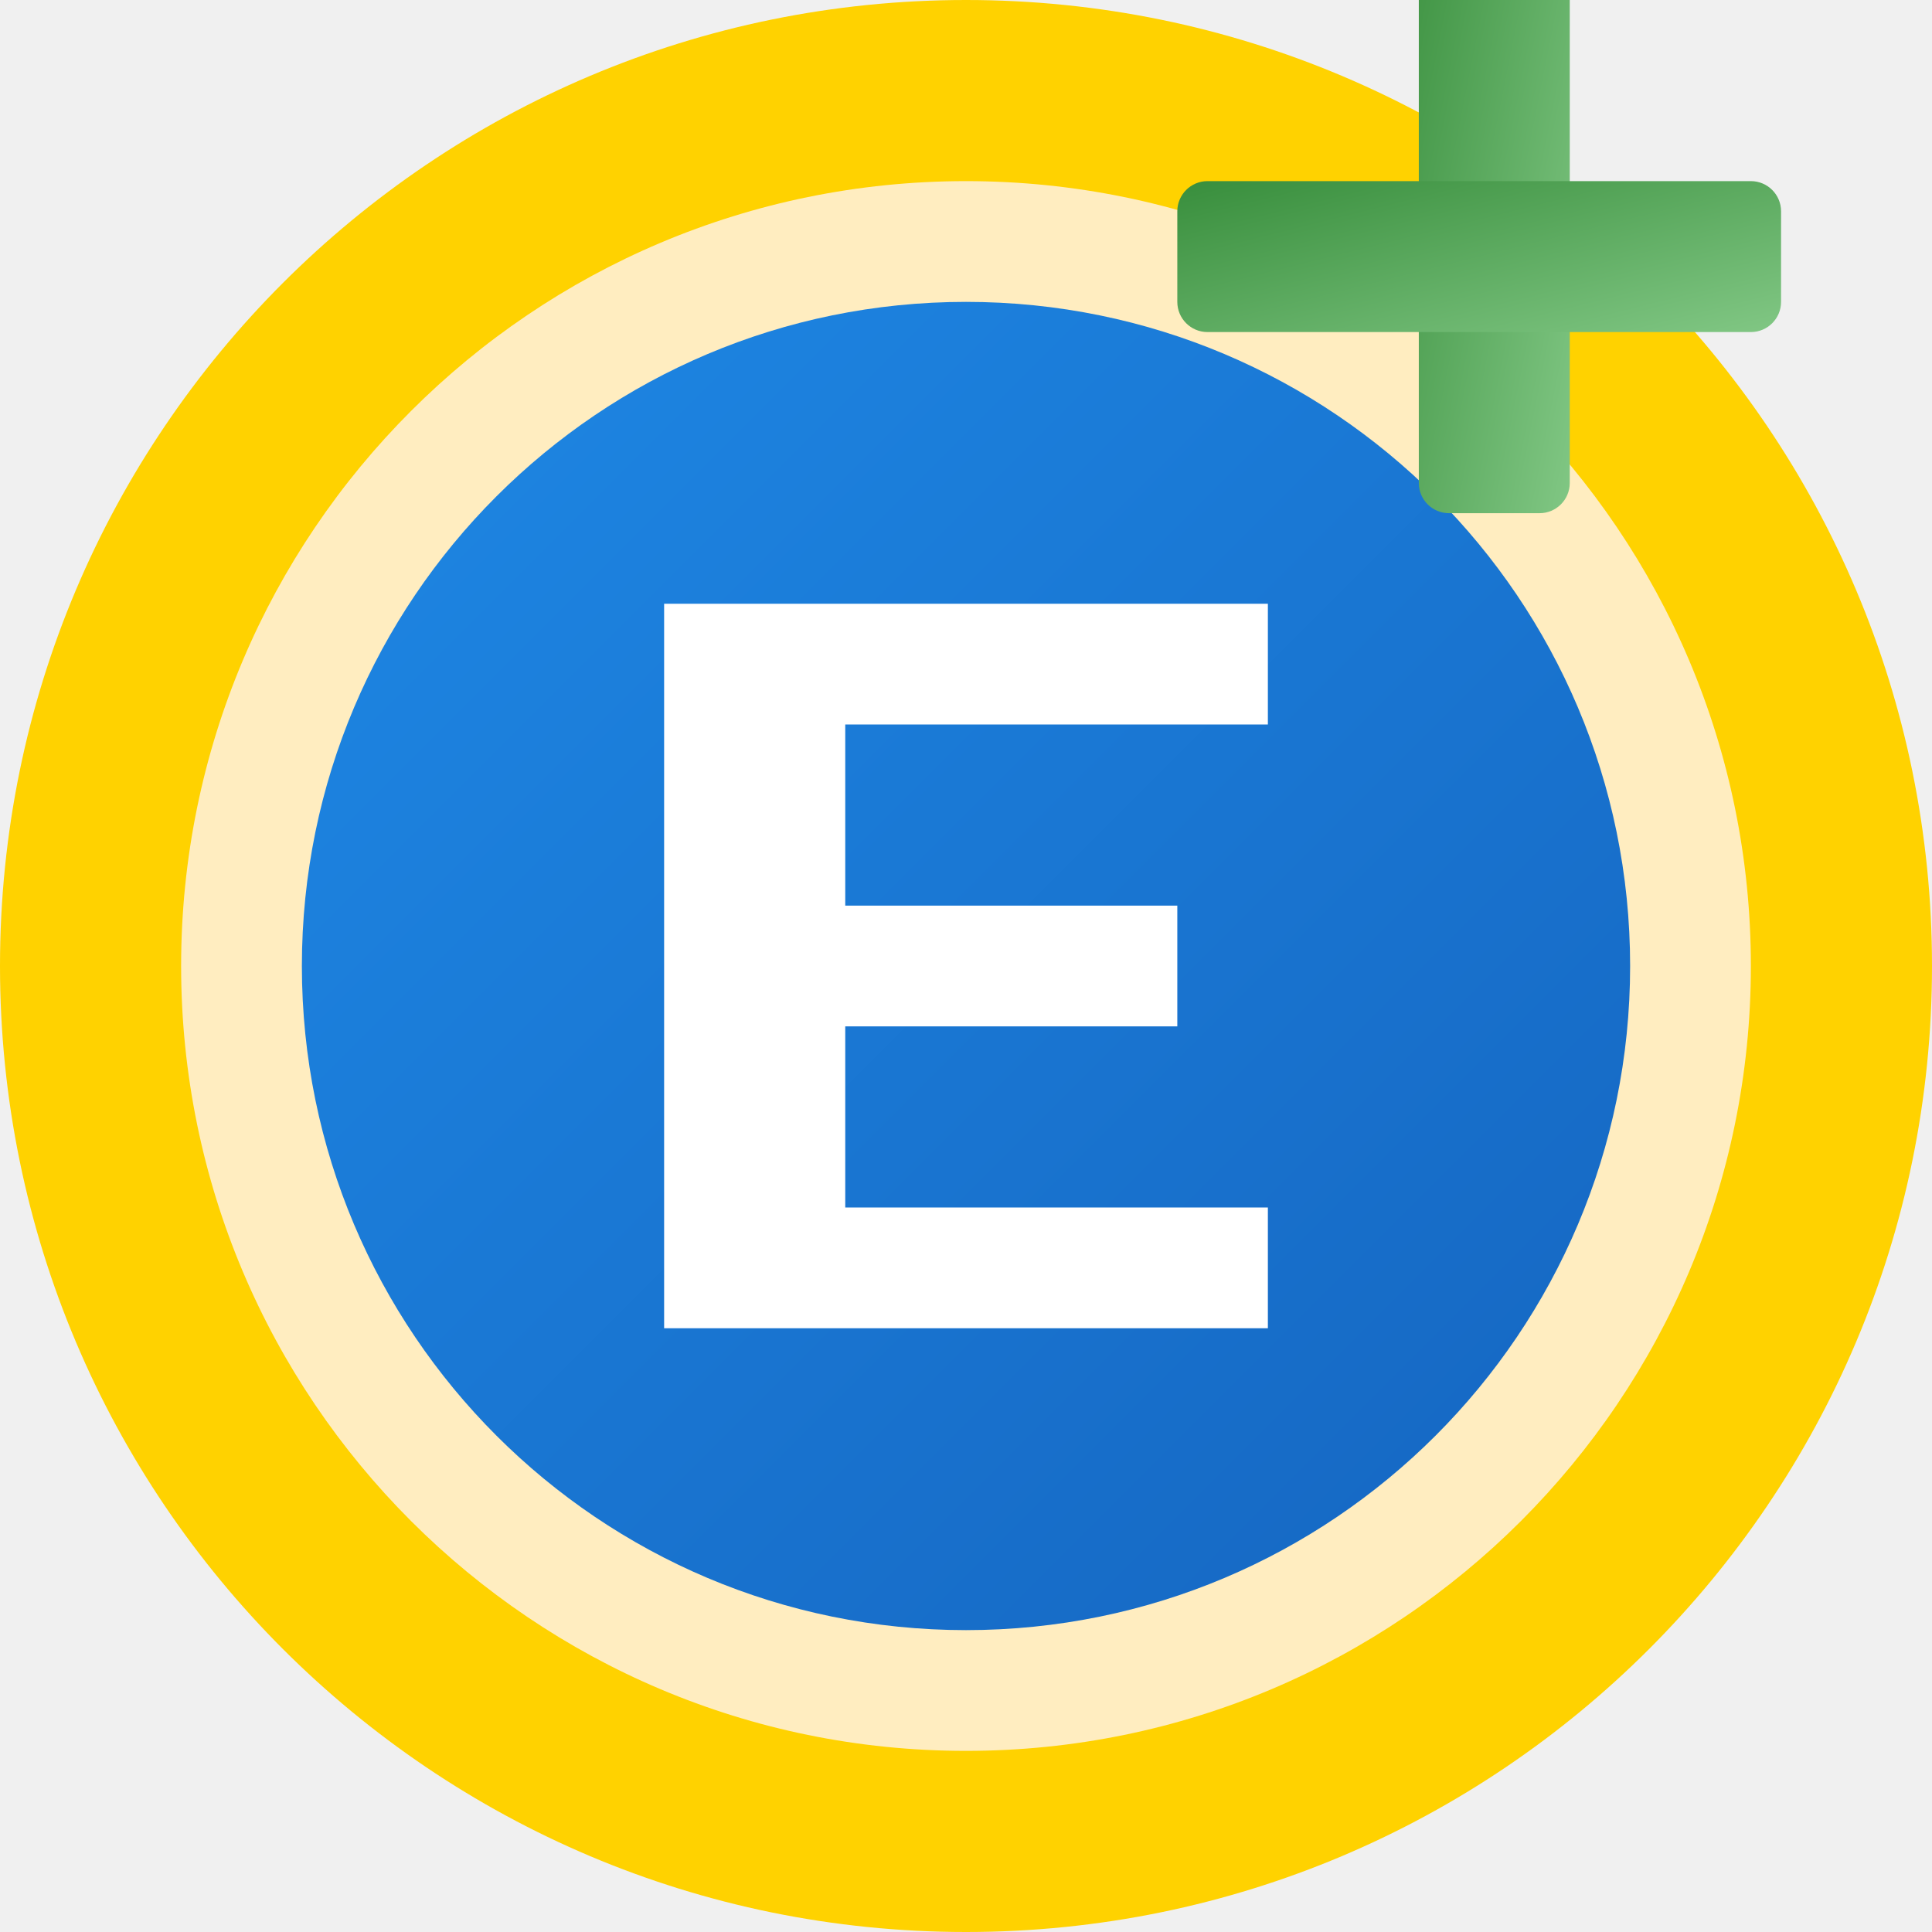
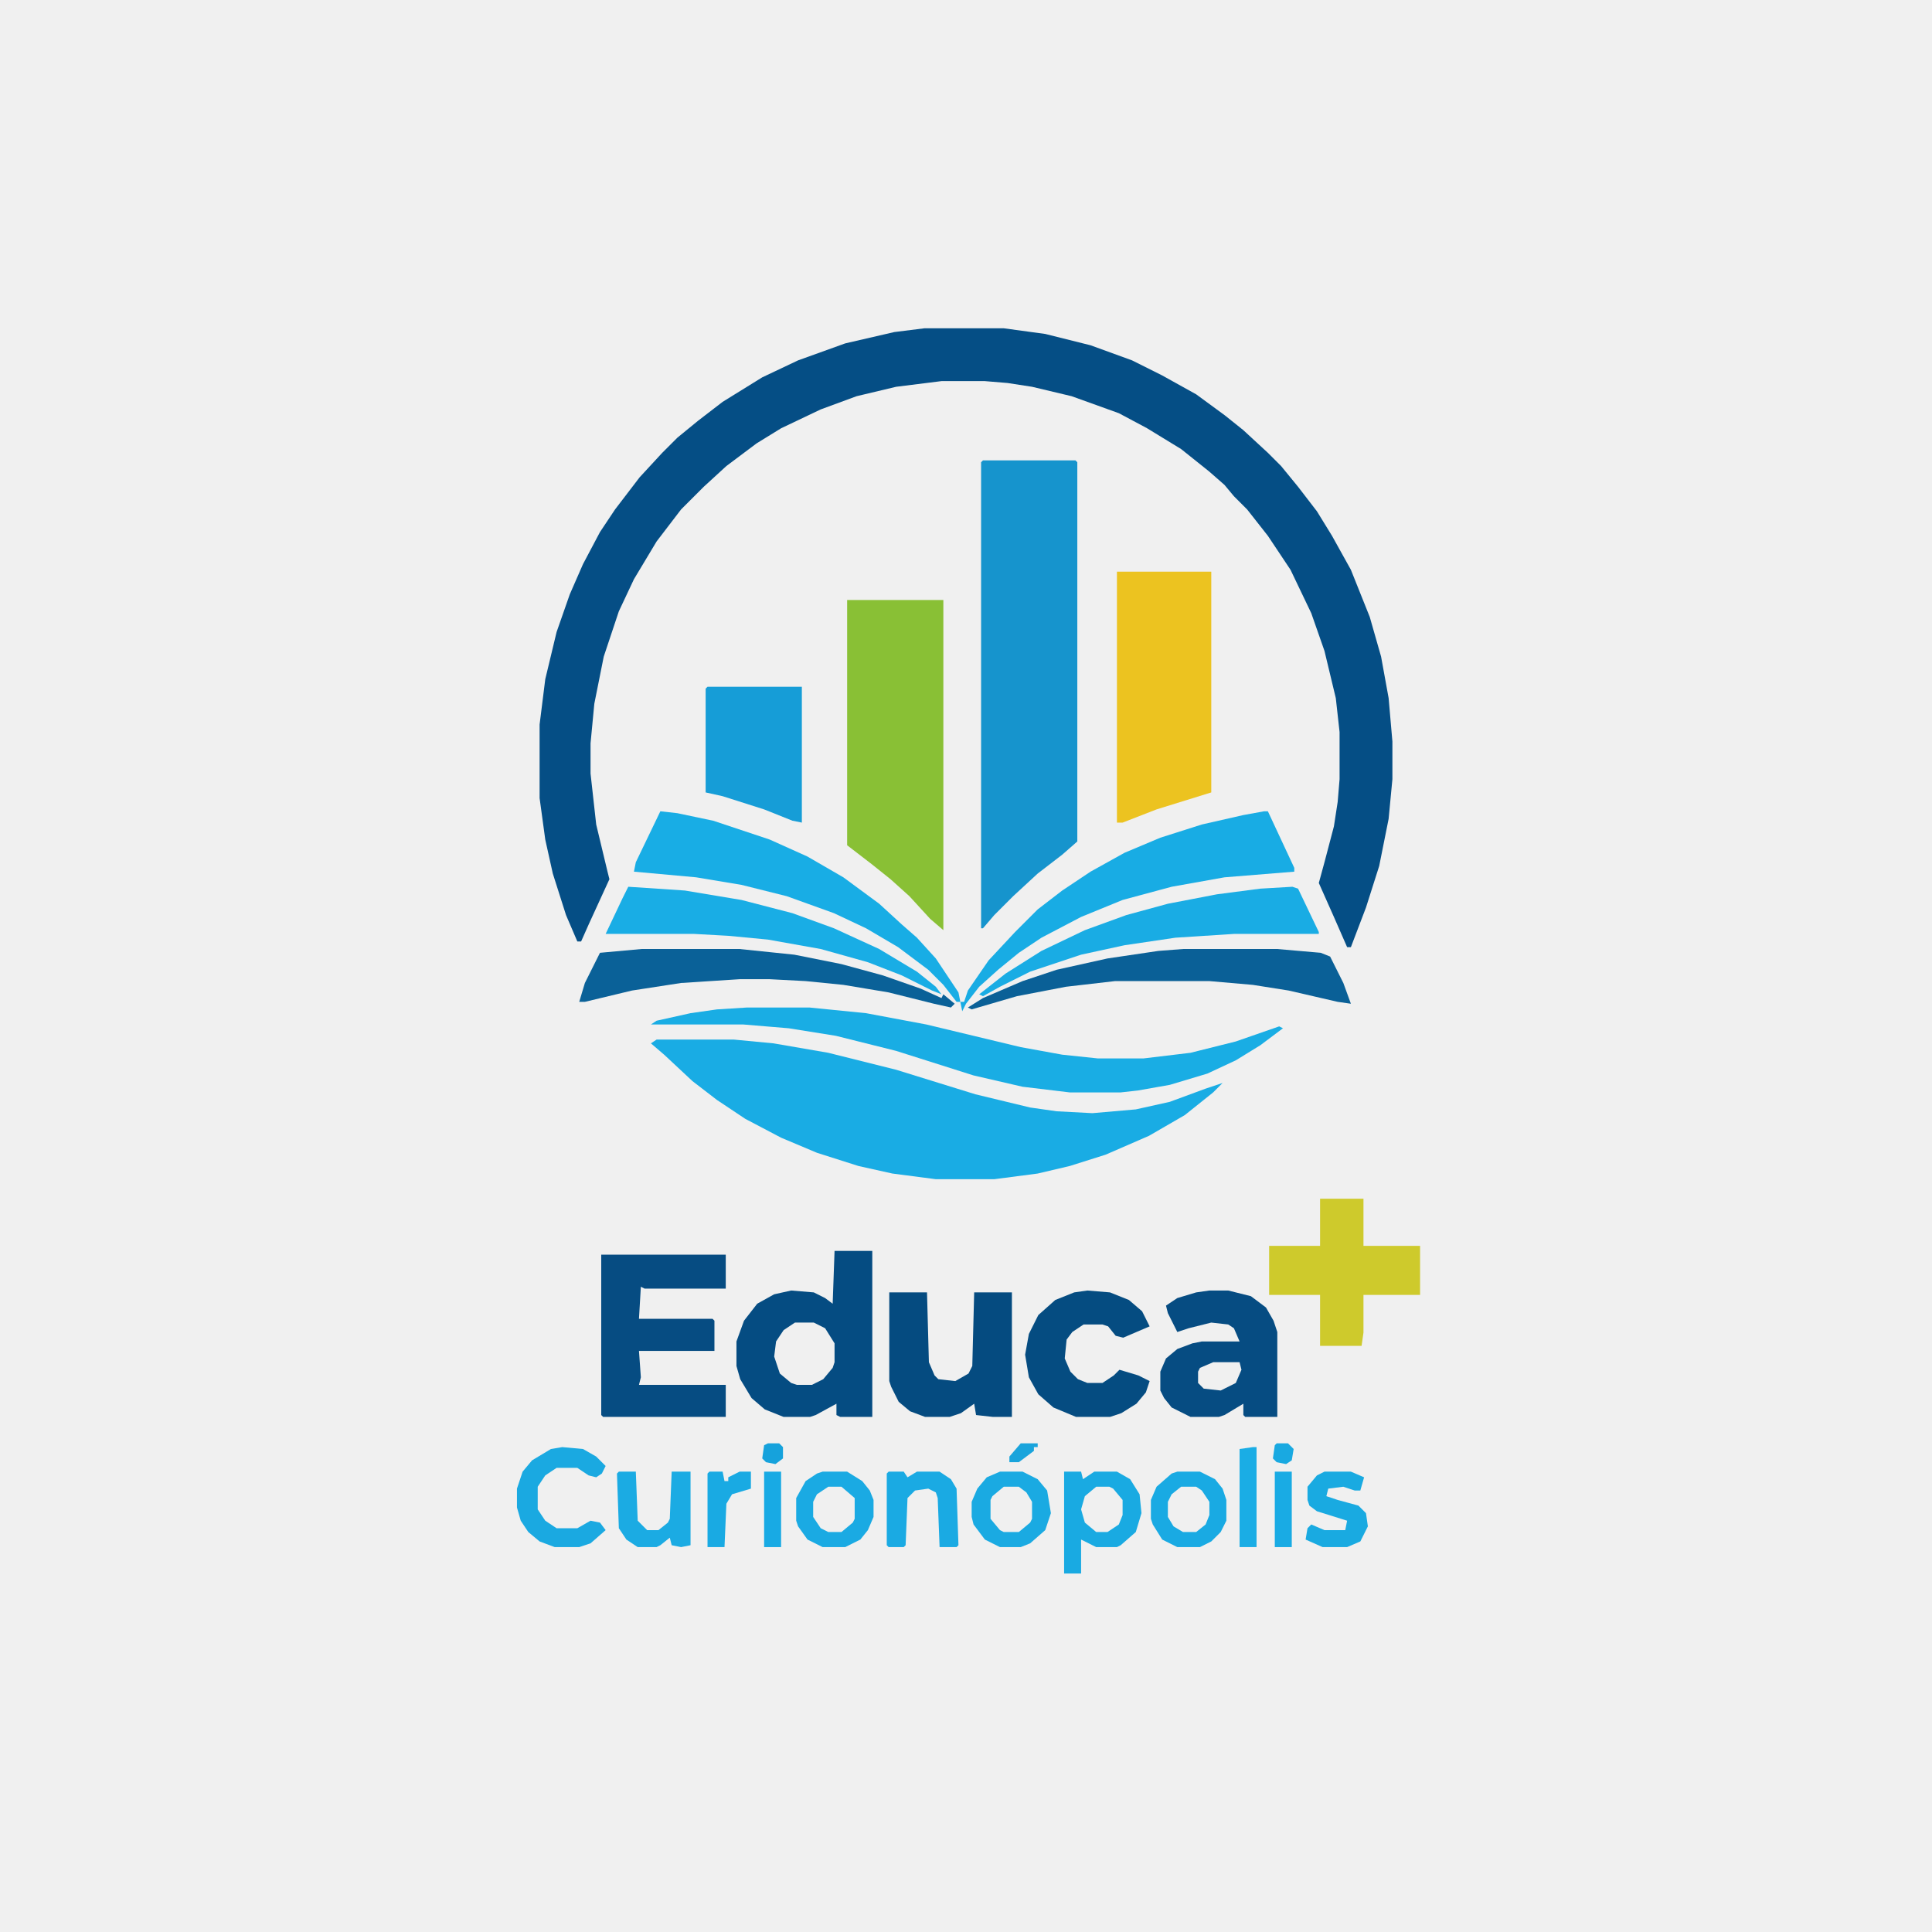
- <svg xmlns="http://www.w3.org/2000/svg" viewBox="0 0 64 64" width="128" height="128">
-   <defs>
-     <linearGradient id="bg" x1="0" x2="1" y1="0" y2="1">
-       <stop offset="0" stop-color="#1E88E5" />
-       <stop offset="1" stop-color="#1565C0" />
-     </linearGradient>
-     <linearGradient id="gradienteVerde" x1="0%" y1="0%" x2="100%" y2="100%">
-       <stop offset="0%" stop-color="#388E3C" />
-       <stop offset="100%" stop-color="#81C784" />
-     </linearGradient>
-   </defs>
-   <circle cx="32" cy="32" r="32" fill="#FFD200" />
-   <circle cx="32" cy="32" r="26" fill="#FFEDC0" />
-   <circle cx="32" cy="32" r="22" fill="url(#bg)" />
-   <path d="M22 20 H42 V24 H28 V30 H39 V34 H28 V40 H42 V44 H22 Z" fill="#FFFFFF" />
-   <g fill="url(#gradienteVerde)">
-     <rect x="47" y="-8" width="5" height="25" rx="1" />
-     <rect x="39" y="6" width="20" height="5" rx="1" />
-   </g>
+ <svg xmlns="http://www.w3.org/2000/svg" width="1024" zoomAndPan="magnify" viewBox="0 0 768 768" height="1024" preserveAspectRatio="xMidYMid meet" version="1.0">
+   <path fill="#054e85" d="M 367.5 130.5 L 399 130.5 L 415.5 132.75 L 433.5 137.25 L 450 143.25 L 462 149.25 L 475.5 156.75 L 486.75 165 L 494.25 171 L 504 180 L 509.25 185.25 L 516 193.5 L 523.5 203.25 L 529.5 213 L 537 226.5 L 544.5 245.25 L 549 261 L 552 277.5 L 553.5 294.75 L 553.5 309.75 L 552 325.5 L 548.25 344.25 L 543 360.75 L 537 376.5 L 535.5 376.5 L 530.25 364.5 L 524.25 351 L 526.5 342.75 L 530.25 328.5 L 531.75 318.75 L 532.5 309.75 L 532.5 291 L 531 277.5 L 526.5 258.75 L 521.25 243.75 L 513 226.5 L 504 213 L 495.75 202.5 L 490.5 197.25 L 486.75 192.75 L 480.75 187.5 L 469.5 178.5 L 456 170.25 L 444.75 164.25 L 426 157.5 L 410.25 153.75 L 400.5 152.25 L 391.5 151.5 L 374.25 151.5 L 356.25 153.75 L 340.5 157.5 L 326.25 162.75 L 310.5 170.25 L 300.75 176.25 L 288.75 185.25 L 279.75 193.5 L 270.75 202.5 L 261 215.25 L 252 230.25 L 246 243 L 240 261 L 236.25 279.75 L 234.75 295.5 L 234.75 307.5 L 237 327.75 L 241.5 346.5 L 242.25 349.5 L 234 367.5 L 231 374.25 L 229.5 374.25 L 225 363.75 L 219.75 347.25 L 216.75 333.75 L 214.5 317.25 L 214.5 288 L 216.75 270 L 221.25 251.25 L 226.5 236.25 L 231.75 224.25 L 238.5 211.5 L 244.5 202.5 L 254.25 189.75 L 263.25 180 L 269.25 174 L 277.5 167.25 L 287.25 159.75 L 303 150 L 317.25 143.25 L 336 136.5 L 355.5 132 Z M 367.5 130.5" fill-opacity="1" fill-rule="nonzero" />
+   <path fill="#1694cd" d="M 390.75 183 L 427.5 183 L 428.25 183.75 L 428.25 334.5 L 422.25 339.75 L 412.5 347.25 L 402.75 356.25 L 395.25 363.75 L 390.75 369 L 390 369 L 390 183.75 Z M 390.75 183" fill-opacity="1" fill-rule="nonzero" />
+   <path fill="#19ace4" d="M 261 413.25 L 291.75 413.25 L 307.5 414.75 L 329.25 418.5 L 356.25 425.25 L 387.75 435 L 409.5 440.25 L 420 441.75 L 434.25 442.5 L 451.5 441 L 465 438 L 479.25 432.75 L 486 430.5 L 482.25 434.25 L 471 443.25 L 456.75 451.5 L 439.5 459 L 425.25 463.5 L 412.5 466.5 L 395.25 468.75 L 372 468.75 L 354.75 466.5 L 341.25 463.5 L 324.75 458.25 L 310.5 452.25 L 296.25 444.75 L 285 437.25 L 275.25 429.75 L 264 419.25 L 258.75 414.75 Z M 261 413.25" fill-opacity="1" fill-rule="nonzero" />
+   <path fill="#89c035" d="M 336.75 238.5 L 375 238.5 L 375 369.75 L 369.75 365.25 L 361.5 356.25 L 354 349.5 L 346.5 343.5 L 336.75 336 Z M 336.75 238.5" fill-opacity="1" fill-rule="nonzero" />
+   <path fill="#ecc320" d="M 444 227.25 L 481.5 227.25 L 481.5 315 L 459.75 321.75 L 446.25 327 L 444 327 Z M 444 227.25" fill-opacity="1" fill-rule="nonzero" />
+   <path fill="#19ade4" d="M 297 400.5 L 321.75 400.5 L 344.25 402.75 L 368.25 407.25 L 405.75 416.25 L 422.25 419.25 L 436.5 420.75 L 454.5 420.75 L 473.25 418.5 L 491.25 414 L 508.5 408 L 510 408.75 L 501 415.5 L 491.25 421.5 L 480 426.75 L 465 431.25 L 452.25 433.5 L 445.5 434.25 L 425.25 434.25 L 406.5 432 L 387 427.5 L 356.25 417.75 L 332.25 411.75 L 313.5 408.75 L 295.5 407.25 L 258.75 407.25 L 261 405.75 L 274.5 402.75 L 285 401.25 Z M 297 400.5" fill-opacity="1" fill-rule="nonzero" />
+   <path id="letra_E" fill="#064c82" d="M 216 498.75 L 265.5 498.75 L 265.5 512.25 L 233.25 512.25 L 231.75 511.5 L 231 524.25 L 260.25 524.25 L 261 525 L 261 537 L 231 537 L 231.75 547.5 L 231 550.5 L 265.5 550.5 L 265.5 563.25 L 216.75 563.25 L 216 562.5 Z M 216 498.75" fill-opacity="1" fill-rule="nonzero" transform="translate(23, 0)" />
+   <path id="letra_d" fill="#054c82" d="M 311.25 497.25 L 326.25 497.25 L 326.25 563.25 L 313.5 563.25 L 312 562.5 L 312 558 L 303.75 562.5 L 301.5 563.25 L 291 563.25 L 283.5 560.25 L 278.25 555.75 L 273.75 548.25 L 272.25 543 L 272.25 533.25 L 275.25 525 L 280.5 518.25 L 287.25 514.5 L 294 513 L 303 513.75 L 307.5 516 L 310.5 518.25 Z M 295.5 525.75 L 291 528.75 L 288 533.25 L 287.25 539.25 L 289.5 546 L 294 549.75 L 296.25 550.5 L 302.25 550.5 L 306.75 548.25 L 310.5 543.75 L 311.25 541.5 L 311.25 534 L 307.5 528 L 303 525.75 Z M 295.5 525.75" fill-opacity="1" fill-rule="nonzero" transform="translate(20.5, 0)" />
+   <path fill="#18ade5" d="M 262.5 322.5 L 269.25 323.25 L 283.5 326.25 L 306 333.75 L 321 340.5 L 335.25 348.75 L 349.5 359.25 L 358.5 367.5 L 364.5 372.75 L 372 381 L 381 394.5 L 381.75 398.25 L 380.25 398.25 L 375 391.5 L 369 385.5 L 357 376.5 L 344.25 369 L 331.5 363 L 312.75 356.25 L 294.75 351.75 L 276.75 348.75 L 252 346.5 L 252.75 342.75 Z M 262.5 322.5" fill-opacity="1" fill-rule="nonzero" />
+   <path fill="#18ace4" d="M 502.5 322.5 L 504 322.5 L 514.5 345 L 514.5 346.5 L 486.75 348.75 L 465.75 352.5 L 446.25 357.75 L 429.75 364.5 L 414 372.75 L 405 378.75 L 396.75 385.5 L 389.25 392.25 L 384 399 L 382.5 402 L 381.75 398.25 L 383.25 398.25 L 384.75 393.75 L 393 381.75 L 403.5 370.5 L 412.5 361.5 L 422.25 354 L 433.5 346.5 L 447 339 L 461.25 333 L 477.75 327.75 L 494.25 324 Z M 502.5 322.5" fill-opacity="1" fill-rule="nonzero" />
+   <path id="plus_symbol" fill="#ceca2c" d="M 525 504.75 L 542.25 504.75 L 542.25 523.5 L 564.75 523.5 L 564.75 543 L 542.25 543 L 542.25 558 L 541.5 563.25 L 525 563.25 L 525 543 L 504.75 543 L 504.75 523.5 L 525 523.5 Z M 525 504.75" fill-opacity="1" fill-rule="nonzero" transform="translate(-0.25, -28.25)" />
+   <path fill="#169dd7" d="M 281.25 273 L 318.75 273 L 318.75 327 L 315 326.25 L 303.75 321.75 L 287.25 316.5 L 280.5 315 L 280.5 273.75 Z M 281.25 273" fill-opacity="1" fill-rule="nonzero" />
+   <path id="letra_u_educa" fill="#054b80" d="M 338.25 513.75 L 353.25 513.75 L 354 541.5 L 356.25 546.75 L 357.75 548.25 L 364.5 549 L 369.75 546 L 371.25 543 L 372 513.75 L 387 513.75 L 387 563.25 L 379.5 563.25 L 372.75 562.5 L 372 558 L 366.75 561.75 L 362.25 563.25 L 352.5 563.25 L 346.5 561 L 342 557.25 L 339 551.25 L 338.25 549 Z M 338.25 513.75" fill-opacity="1" fill-rule="nonzero" transform="translate(15.25, 0)" />
+   <path id="letra_a_educa" fill="#064c82" d="M 469.5 513 L 477 513 L 486 515.25 L 492 519.75 L 495 525 L 496.5 529.5 L 496.5 563.25 L 483.75 563.25 L 483 562.5 L 483 558 L 475.5 562.5 L 473.25 563.25 L 462 563.25 L 454.5 559.5 L 451.5 555.75 L 450 552.75 L 450 545.25 L 452.25 540 L 456.75 536.25 L 462.75 534 L 466.5 533.25 L 481.5 533.25 L 479.25 528 L 477 526.5 L 470.25 525.75 L 461.25 528 L 456.75 529.5 L 453 522 L 452.25 519 L 456.75 516 L 464.25 513.75 Z M 471 541.5 L 465.75 543.75 L 465 545.25 L 465 549.75 L 467.25 552 L 474 552.75 L 480 549.75 L 482.25 544.5 L 481.5 541.5 Z M 471 541.5" fill-opacity="1" fill-rule="nonzero" transform="translate(11.25, 0)" />
+   <path fill="#0a6097" d="M 470.25 377.25 L 507.75 377.25 L 525 378.75 L 528.75 380.25 L 534 390.75 L 537 399 L 531.75 398.25 L 512.25 393.75 L 498 391.5 L 480.75 390 L 443.25 390 L 423.75 392.25 L 404.25 396 L 386.25 401.25 L 384.75 400.5 L 390.75 396.75 L 406.5 390 L 420 385.5 L 440.25 381 L 460.5 378 Z M 470.25 377.25" fill-opacity="1" fill-rule="nonzero" />
+   <path fill="#19ade5" d="M 249.75 352.5 L 272.25 354 L 294.75 357.75 L 315 363 L 331.5 369 L 349.5 377.25 L 364.5 386.25 L 372 392.25 L 374.25 395.25 L 370.5 393.75 L 358.5 387.75 L 345 382.5 L 326.25 377.25 L 305.25 373.5 L 289.5 372 L 276 371.25 L 240.75 371.25 L 247.5 357 Z M 249.75 352.5" fill-opacity="1" fill-rule="nonzero" />
+   <path fill="#19ace4" d="M 513.75 352.5 L 516 353.25 L 524.25 370.5 L 524.25 371.25 L 490.5 371.25 L 467.25 372.75 L 447 375.75 L 429.75 379.5 L 409.5 386.25 L 397.5 392.25 L 390.75 396 L 389.25 395.25 L 399.75 387 L 414 378 L 431.25 369.75 L 447.75 363.75 L 464.25 359.25 L 483.75 355.5 L 501 353.25 Z M 513.75 352.5" fill-opacity="1" fill-rule="nonzero" />
+   <path fill="#0a6198" d="M 255 377.25 L 294 377.25 L 315.75 379.5 L 334.5 383.25 L 351 387.75 L 366 393 L 374.25 396.75 L 375 395.25 L 379.5 399 L 378 400.5 L 371.25 399 L 353.25 394.5 L 335.25 391.5 L 320.25 390 L 306 389.25 L 294 389.25 L 270.75 390.75 L 251.25 393.75 L 232.5 398.25 L 230.25 398.25 L 232.5 390.75 L 238.5 378.75 Z M 255 377.25" fill-opacity="1" fill-rule="nonzero" />
+   <path id="letra_c_educa" fill="#054c81" d="M 420.75 513 L 429.75 513.75 L 437.25 516.75 L 442.5 521.25 L 445.5 527.25 L 435 531.75 L 432 531 L 429 527.25 L 426.75 526.5 L 419.25 526.5 L 414.75 529.5 L 412.5 532.5 L 411.75 540 L 414 545.25 L 417 548.25 L 420.75 549.75 L 426.75 549.75 L 431.25 546.75 L 433.5 544.5 L 441 546.75 L 445.5 549 L 444 553.5 L 440.25 558 L 434.25 561.75 L 429.75 563.25 L 416.25 563.25 L 407.25 559.5 L 401.25 554.25 L 397.5 547.5 L 396 538.5 L 397.5 530.25 L 401.25 522.75 L 408 516.75 L 415.5 513.75 Z M 420.75 513" fill-opacity="1" fill-rule="nonzero" transform="translate(11.5, 0)" />
+   <path id="letra_p_curio" fill="#19aae2" d="M 423 585 L 429.75 585 L 430.5 588 L 435 585 L 444 585 L 449.25 588 L 453 594 L 453.75 601.5 L 451.5 609 L 445.5 614.25 L 444 615 L 435.75 615 L 429.75 612 L 429.75 625.5 L 423 625.5 Z M 435.75 591 L 431.25 594.75 L 429.75 600 L 431.25 605.25 L 435.75 609 L 440.25 609 L 444.75 606 L 446.25 602.25 L 446.25 596.25 L 442.5 591.75 L 441 591 Z M 435.75 591" fill-opacity="1" fill-rule="nonzero" transform="translate(0, 0)" />
+   <path id="letra_C_curio" fill="#1aa9e1" d="M 223.5 575.25 L 231.75 576 L 237 579 L 240.75 582.75 L 239.25 585.75 L 237 587.25 L 234 586.5 L 229.5 583.5 L 221.25 583.5 L 216.75 586.5 L 213.75 591 L 213.75 600 L 216.75 604.5 L 221.25 607.5 L 229.5 607.5 L 234.75 604.5 L 238.5 605.25 L 240.75 608.25 L 234.75 613.5 L 230.25 615 L 220.5 615 L 214.5 612.75 L 210 609 L 207 604.5 L 205.5 599.25 L 205.5 591.75 L 207.75 585 L 211.5 580.5 L 219 576 Z M 223.5 575.25" fill-opacity="1" fill-rule="nonzero" transform="translate(0, 0)" />
+   <path id="letra_o1_curio" fill="#1aaae3" d="M 327 585 L 336.75 585 L 342.75 588.75 L 345.75 592.5 L 347.25 596.25 L 347.25 603 L 345 608.25 L 342 612 L 336 615 L 327 615 L 321 612 L 317.25 606.75 L 316.5 604.5 L 316.5 595.5 L 320.25 588.75 L 324.75 585.75 Z M 329.25 591 L 324.75 594 L 323.25 597 L 323.25 603 L 326.25 607.5 L 329.25 609 L 334.5 609 L 339 605.25 L 339.75 603.75 L 339.75 595.5 L 334.5 591 Z M 329.25 591" fill-opacity="1" fill-rule="nonzero" transform="translate(0, 0)" />
+   <path id="letra_o_acento" fill="#1aaae2" d="M 397.5 585 L 406.5 585 L 412.5 588 L 416.25 592.5 L 417.75 601.5 L 415.5 608.25 L 409.5 613.5 L 405.75 615 L 397.5 615 L 391.5 612 L 387 606 L 386.25 603 L 386.25 597 L 388.5 591.75 L 392.25 587.25 Z M 399 591 L 394.5 594.75 L 393.75 596.25 L 393.75 603.75 L 397.5 608.25 L 399 609 L 405 609 L 409.5 605.25 L 410.25 603.75 L 410.25 597 L 408 593.25 L 405 591 Z M 399 591" fill-opacity="1" fill-rule="nonzero" transform="translate(0, 0)" />
+   <path id="letra_u_curio" fill="#1babe3" d="M 246 585 L 252.75 585 L 253.5 604.5 L 257.25 608.25 L 261.75 608.25 L 265.5 605.25 L 266.25 603.75 L 267 585 L 274.5 585 L 274.5 614.25 L 270.75 615 L 267 614.25 L 266.25 611.25 L 262.5 614.25 L 261 615 L 253.5 615 L 249 612 L 246 607.5 L 245.25 585.75 Z M 246 585" fill-opacity="1" fill-rule="nonzero" transform="translate(0, 0)" />
+   <path id="letra_n_curio" fill="#1aaae3" d="M 353.25 585 L 359.25 585 L 360.75 587.25 L 364.5 585 L 373.5 585 L 378 588 L 380.25 591.75 L 381 614.25 L 380.25 615 L 373.5 615 L 372.75 595.5 L 372 593.25 L 369 591.75 L 363.75 592.5 L 360.75 595.5 L 360 614.25 L 359.25 615 L 353.25 615 L 352.5 614.25 L 352.5 585.75 Z M 353.25 585" fill-opacity="1" fill-rule="nonzero" transform="translate(0, 0)" />
+   <path id="letra_o2_curio" fill="#19aae3" d="M 468 585 L 477 585 L 483 588 L 486 591.75 L 487.5 596.25 L 487.5 604.5 L 485.25 609 L 481.5 612.75 L 477 615 L 468 615 L 462 612 L 458.25 606 L 457.5 603.75 L 457.5 596.25 L 459.75 591 L 465.75 585.75 Z M 469.5 591 L 465.75 594 L 464.25 597 L 464.25 603 L 466.5 606.75 L 470.25 609 L 475.5 609 L 479.25 606 L 480.75 602.25 L 480.75 597 L 477.75 592.5 L 475.5 591 Z M 469.5 591" fill-opacity="1" fill-rule="nonzero" transform="translate(0, 0)" />
+   <path id="letra_s_curio" fill="#19aae1" d="M 540.75 585 L 551.25 585 L 556.5 587.25 L 555 592.5 L 552.75 592.5 L 548.25 591 L 542.25 591.75 L 541.5 594.75 L 546 596.25 L 554.25 598.5 L 557.25 601.5 L 558 606.75 L 555 612.75 L 549.75 615 L 540 615 L 533.25 612 L 534 607.5 L 535.5 606 L 540.75 608.25 L 549 608.25 L 549.75 604.5 L 537.75 600.75 L 534.75 598.5 L 534 596.25 L 534 591 L 537.75 586.5 Z M 540.75 585" fill-opacity="1" fill-rule="nonzero" transform="translate(-14.25, 0)" />
+   <path id="letra_r_curio" fill="#19aae3" d="M 282 585 L 287.25 585 L 288 588.75 L 289.5 588.75 L 289.5 587.25 L 294 585 L 298.5 585 L 298.5 591.75 L 291 594 L 288.75 597.75 L 288 615 L 281.25 615 L 281.25 585.75 Z M 282 585" fill-opacity="1" fill-rule="nonzero" transform="translate(0, 0)" />
+   <path id="letra_l_curio" fill="#1aade5" d="M 498 575.25 L 499.5 575.25 L 499.5 615 L 492.75 615 L 492.75 576 Z M 498 575.25" fill-opacity="1" fill-rule="nonzero" transform="translate(0, 0)" />
+   <path id="letra_i2_corpo" fill="#19abe4" d="M 521.25 585 L 528 585 L 528 615 L 521.25 615 Z M 521.25 585" fill-opacity="1" fill-rule="nonzero" transform="translate(-14.5, 0)" />
+   <path id="letra_i1_corpo" fill="#18aae4" d="M 303.75 585 L 310.5 585 L 310.5 615 L 303.75 615 Z M 303.75 585" fill-opacity="1" fill-rule="nonzero" transform="translate(0, 0)" />
+   <path id="letra_i1_ponto" fill="#16a2dc" d="M 305.25 573.75 L 309.75 573.75 L 311.25 575.25 L 311.25 579.75 L 308.25 582 L 304.5 581.25 L 303 579.75 L 303.75 574.5 Z M 305.25 573.75" fill-opacity="1" fill-rule="nonzero" transform="translate(0, 0)" />
+   <path id="letra_i2_ponto" fill="#19a9e1" d="M 522 573.75 L 526.5 573.75 L 528.75 576 L 528 580.5 L 525.75 582 L 522 581.25 L 520.5 579.75 L 521.25 574.5 Z M 522 573.75" fill-opacity="1" fill-rule="nonzero" transform="translate(-14.5, 0)" />
+   <path id="acento_o" fill="#19a4dc" d="M 405.75 573.75 L 412.5 573.75 L 412.5 575.25 L 411 575.25 L 411 576.75 L 405 581.25 L 401.25 581.25 L 401.25 579 Z M 405.75 573.75" fill-opacity="1" fill-rule="nonzero" transform="translate(0, 0)" />
</svg>
